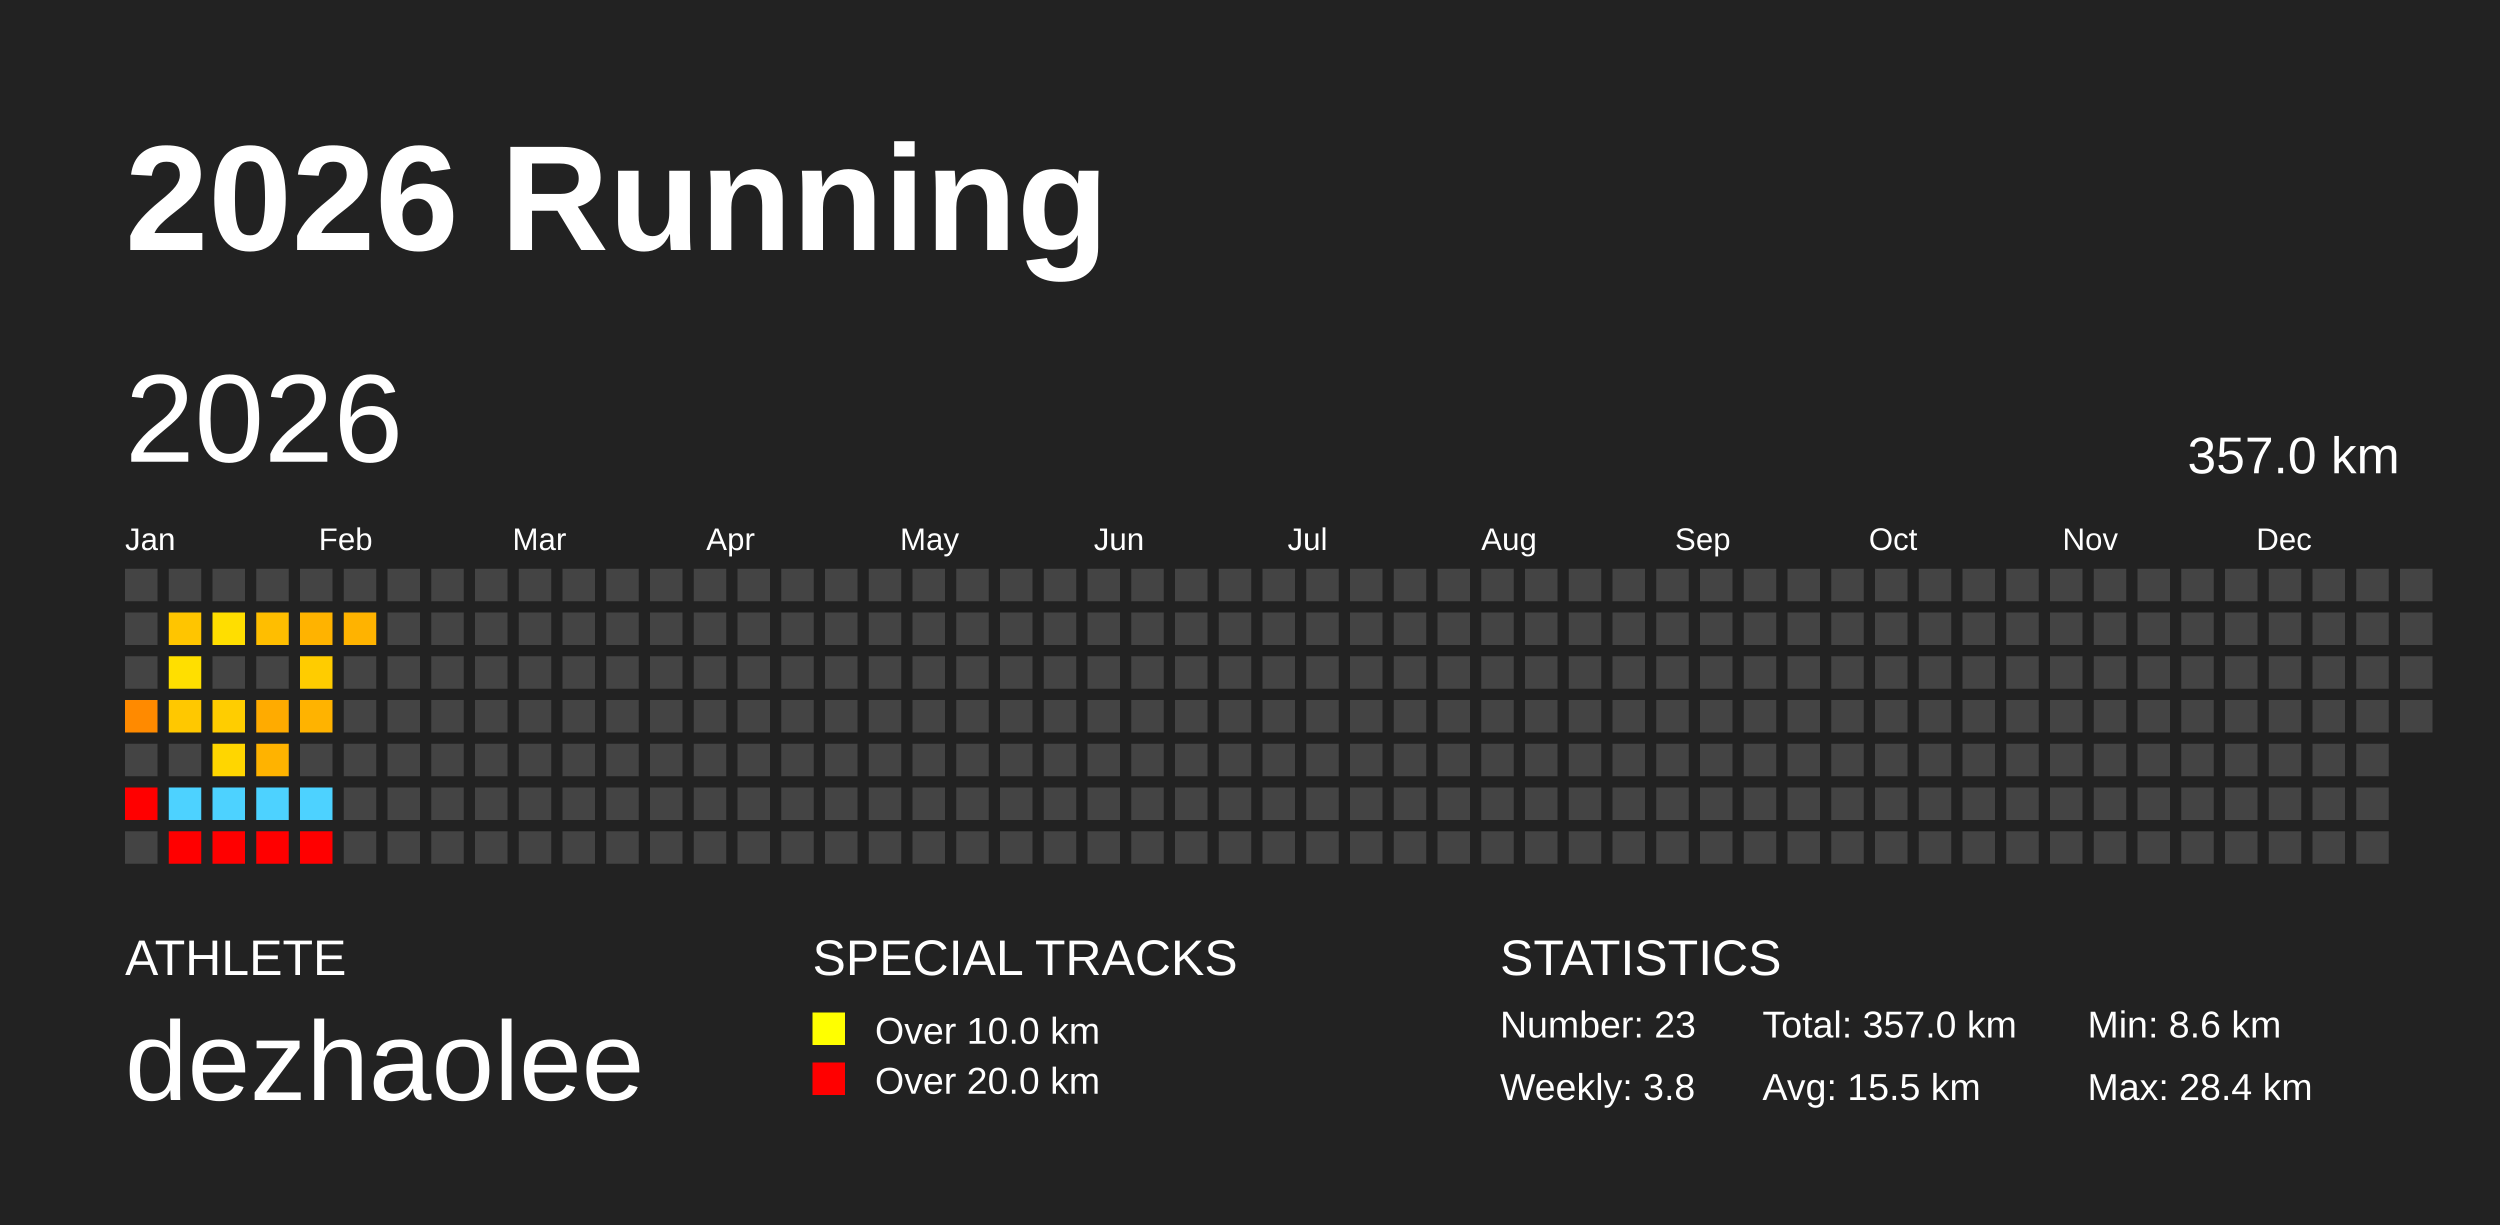
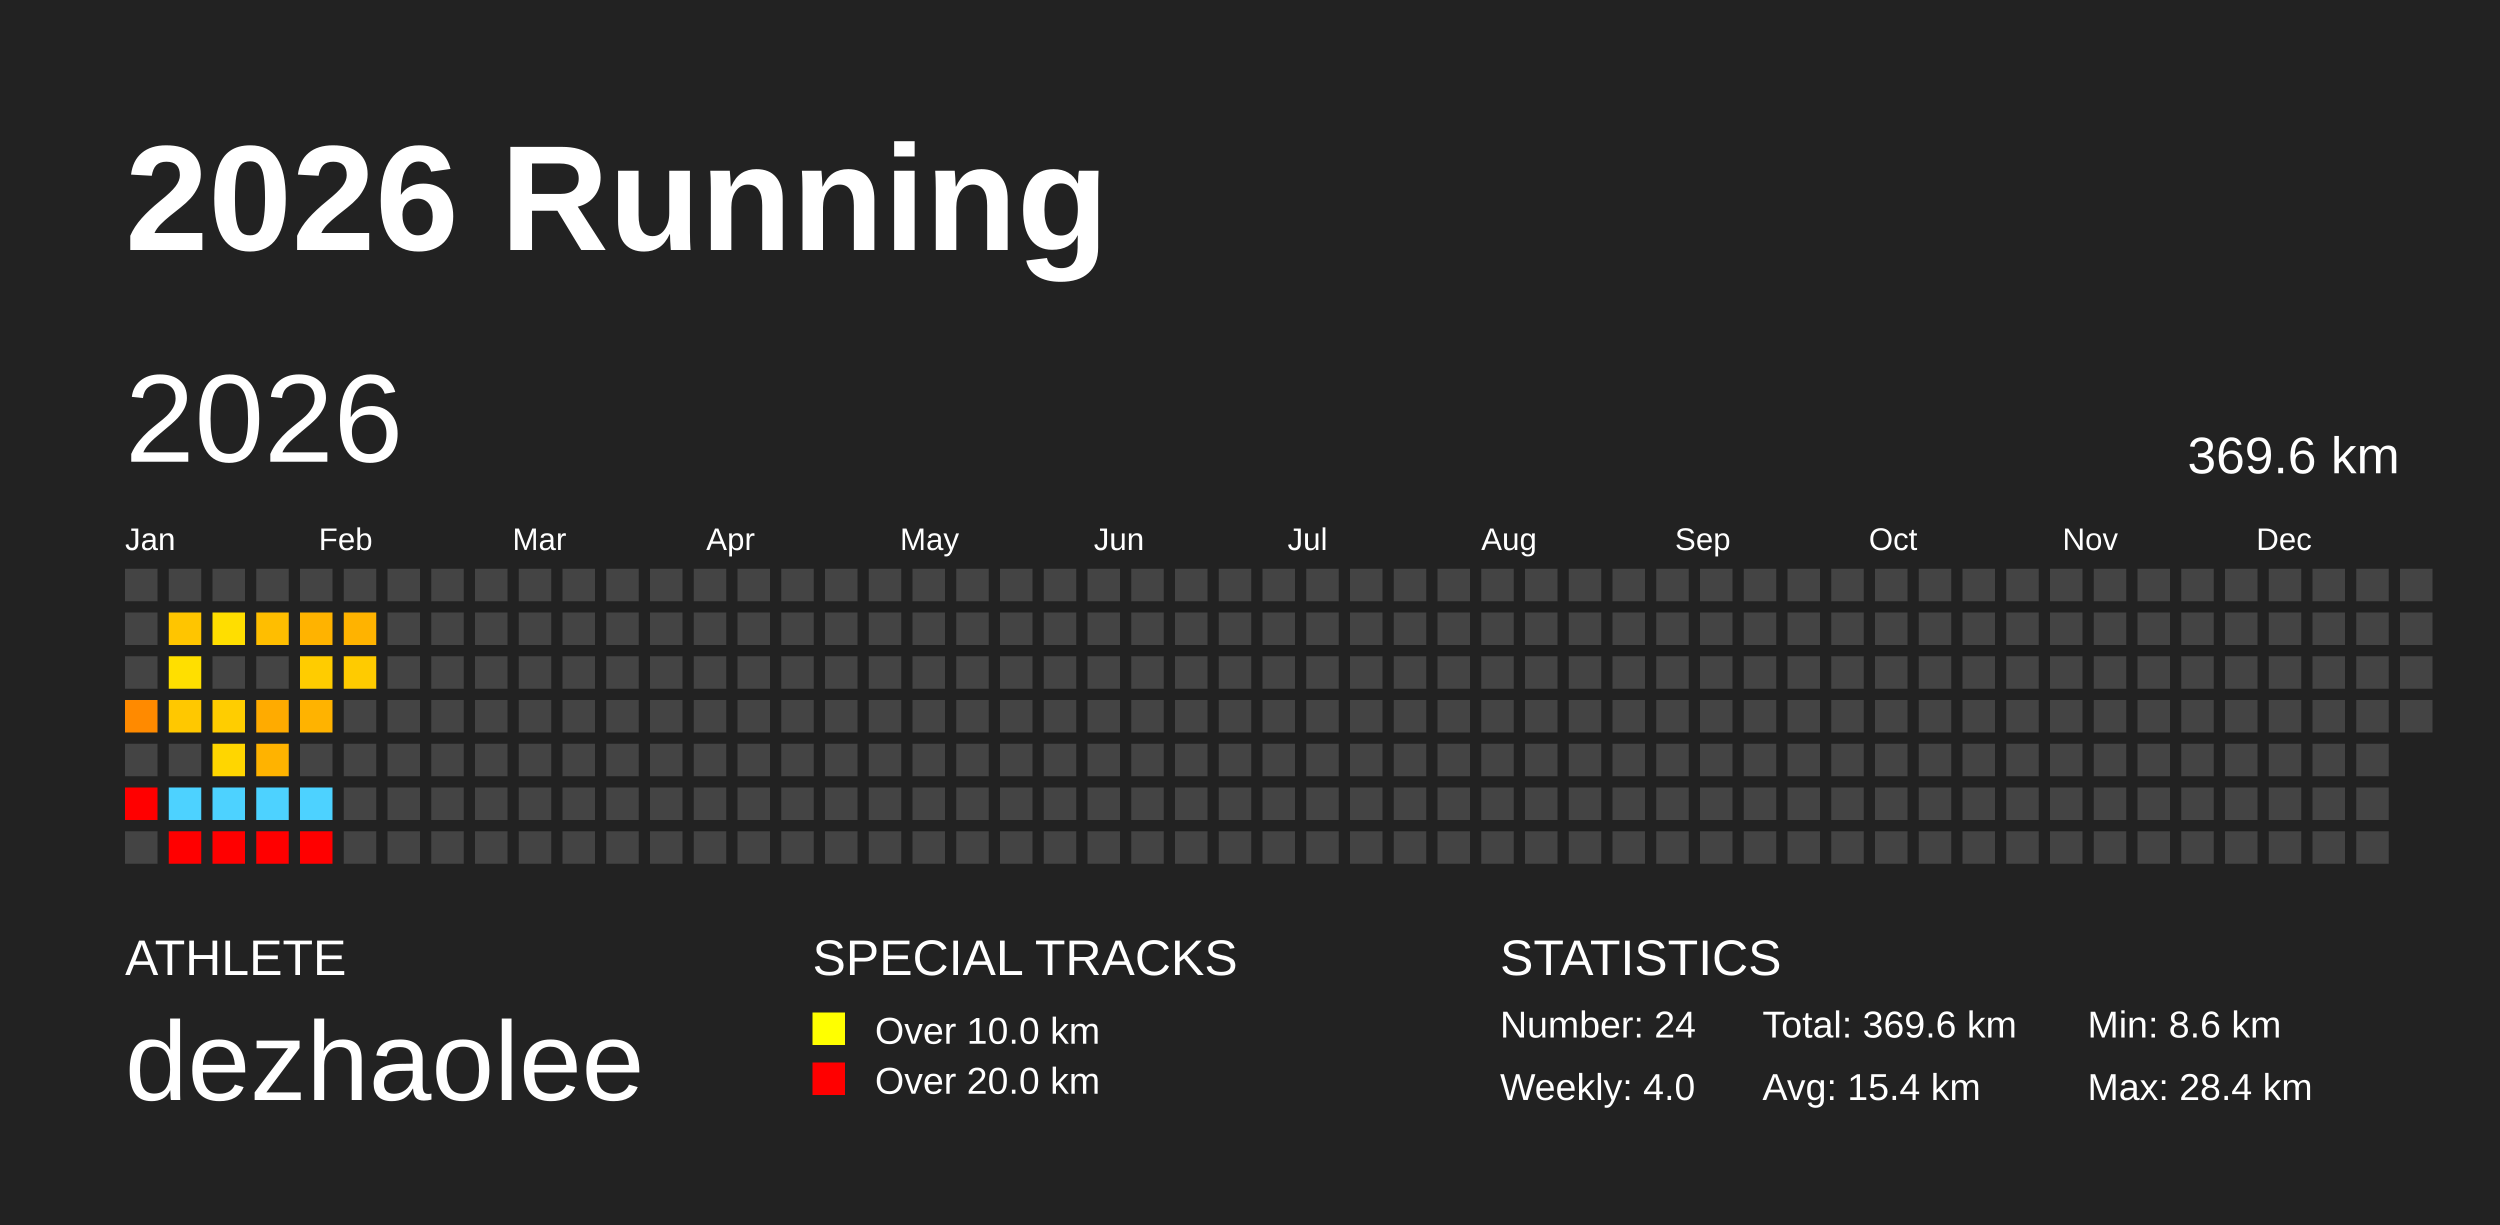
<svg xmlns="http://www.w3.org/2000/svg" baseProfile="full" height="98mm" version="1.1" viewBox="0,0,200,98" width="200mm">
  <defs />
  <rect fill="#222222" height="98" width="200" x="0" y="0" />
  <text fill="#FFFFFF" style="font-size:12px; font-family:Arial; font-weight:bold;" x="10" y="20">2026 Running</text>
  <text fill="#FFFFFF" style="font-size:4px; font-family:Arial" x="10" y="78">ATHLETE</text>
  <text fill="#FFFFFF" style="font-size:9px; font-family:Arial" x="10" y="88">dezhaolee</text>
  <text fill="#FFFFFF" style="font-size:4px; font-family:Arial" x="65" y="78">SPECIAL TRACKS</text>
  <rect fill="yellow" height="2.6" width="2.6" x="65" y="81" />
  <text fill="#FFFFFF" style="font-size:3px; font-family:Arial" x="70" y="83.5">Over 10.0 km</text>
  <rect fill="red" height="2.6" width="2.6" x="65" y="85" />
  <text fill="#FFFFFF" style="font-size:3px; font-family:Arial" x="70" y="87.5">Over 20.0 km</text>
  <text fill="#FFFFFF" style="font-size:4px; font-family:Arial" x="120" y="78">STATISTICS</text>
-   <text fill="#FFFFFF" style="font-size:3px; font-family:Arial" x="120" y="83">Number: 23</text>
-   <text fill="#FFFFFF" style="font-size:3px; font-family:Arial" x="120" y="88">Weekly: 3.8</text>
-   <text fill="#FFFFFF" style="font-size:3px; font-family:Arial" x="141" y="83">Total: 357.0 km</text>
-   <text fill="#FFFFFF" style="font-size:3px; font-family:Arial" x="141" y="88">Avg: 15.5 km</text>
+   <text fill="#FFFFFF" style="font-size:3px; font-family:Arial" x="120" y="83">Number: 24</text>
+   <text fill="#FFFFFF" style="font-size:3px; font-family:Arial" x="120" y="88">Weekly: 4.0</text>
+   <text fill="#FFFFFF" style="font-size:3px; font-family:Arial" x="141" y="83">Total: 369.6 km</text>
+   <text fill="#FFFFFF" style="font-size:3px; font-family:Arial" x="141" y="88">Avg: 15.4 km</text>
  <text fill="#FFFFFF" style="font-size:3px; font-family:Arial" x="167" y="83">Min: 8.6 km</text>
  <text fill="#FFFFFF" style="font-size:3px; font-family:Arial" x="167" y="88">Max: 28.4 km</text>
  <text dominant-baseline="hanging" fill="#FFFFFF" style="font-size:10.0px; font-family:Arial;" x="10" y="30">2026</text>
-   <text dominant-baseline="hanging" fill="#FFFFFF" style="font-size:4.125px; font-family:Arial;" x="175" y="35">357.0 km</text>
+   <text dominant-baseline="hanging" fill="#FFFFFF" style="font-size:4.125px; font-family:Arial;" x="175" y="35">369.6 km</text>
  <text fill="#FFFFFF" style="font-size:2.5px; font-family:Arial" x="10.0" y="44">Jan</text>
  <text fill="#FFFFFF" style="font-size:2.5px; font-family:Arial" x="25.5" y="44">Feb</text>
  <text fill="#FFFFFF" style="font-size:2.5px; font-family:Arial" x="41.0" y="44">Mar</text>
  <text fill="#FFFFFF" style="font-size:2.5px; font-family:Arial" x="56.5" y="44">Apr</text>
  <text fill="#FFFFFF" style="font-size:2.5px; font-family:Arial" x="72.0" y="44">May</text>
  <text fill="#FFFFFF" style="font-size:2.5px; font-family:Arial" x="87.5" y="44">Jun</text>
  <text fill="#FFFFFF" style="font-size:2.5px; font-family:Arial" x="103.0" y="44">Jul</text>
  <text fill="#FFFFFF" style="font-size:2.5px; font-family:Arial" x="118.5" y="44">Aug</text>
  <text fill="#FFFFFF" style="font-size:2.5px; font-family:Arial" x="134.0" y="44">Sep</text>
  <text fill="#FFFFFF" style="font-size:2.5px; font-family:Arial" x="149.5" y="44">Oct</text>
  <text fill="#FFFFFF" style="font-size:2.5px; font-family:Arial" x="165.0" y="44">Nov</text>
  <text fill="#FFFFFF" style="font-size:2.5px; font-family:Arial" x="180.5" y="44">Dec</text>
  <rect fill="#444444" height="2.6" width="2.6" x="10.0" y="45.5" />
  <rect fill="#444444" height="2.6" width="2.6" x="10.0" y="49.0" />
  <rect fill="#444444" height="2.6" width="2.6" x="10.0" y="52.5" />
  <rect fill="#ff8a00" height="2.6" width="2.6" x="10.0" y="56.0" />
  <rect fill="#444444" height="2.6" width="2.6" x="10.0" y="59.5" />
  <rect fill="red" height="2.6" width="2.6" x="10.0" y="63.0" />
  <rect fill="#444444" height="2.6" width="2.6" x="10.0" y="66.5" />
  <rect fill="#444444" height="2.6" width="2.6" x="13.5" y="45.5" />
  <rect fill="#ffc500" height="2.6" width="2.6" x="13.5" y="49.0" />
  <rect fill="#ffdf00" height="2.6" width="2.6" x="13.5" y="52.5" />
  <rect fill="#ffc800" height="2.6" width="2.6" x="13.5" y="56.0" />
  <rect fill="#444444" height="2.6" width="2.6" x="13.5" y="59.5" />
  <rect fill="#4dd2ff" height="2.6" width="2.6" x="13.5" y="63.0" />
  <rect fill="red" height="2.6" width="2.6" x="13.5" y="66.5" />
  <rect fill="#444444" height="2.6" width="2.6" x="17.0" y="45.5" />
  <rect fill="#ffde00" height="2.6" width="2.6" x="17.0" y="49.0" />
  <rect fill="#444444" height="2.6" width="2.6" x="17.0" y="52.5" />
  <rect fill="#ffcd00" height="2.6" width="2.6" x="17.0" y="56.0" />
  <rect fill="#ffd600" height="2.6" width="2.6" x="17.0" y="59.5" />
  <rect fill="#4dd2ff" height="2.6" width="2.6" x="17.0" y="63.0" />
  <rect fill="red" height="2.6" width="2.6" x="17.0" y="66.5" />
  <rect fill="#444444" height="2.6" width="2.6" x="20.5" y="45.5" />
  <rect fill="#ffbe00" height="2.6" width="2.6" x="20.5" y="49.0" />
  <rect fill="#444444" height="2.6" width="2.6" x="20.5" y="52.5" />
  <rect fill="#ffab00" height="2.6" width="2.6" x="20.5" y="56.0" />
  <rect fill="#ffb300" height="2.6" width="2.6" x="20.5" y="59.5" />
  <rect fill="#4dd2ff" height="2.6" width="2.6" x="20.5" y="63.0" />
  <rect fill="red" height="2.6" width="2.6" x="20.5" y="66.5" />
  <rect fill="#444444" height="2.6" width="2.6" x="24.0" y="45.5" />
  <rect fill="#ffb300" height="2.6" width="2.6" x="24.0" y="49.0" />
  <rect fill="#ffcc00" height="2.6" width="2.6" x="24.0" y="52.5" />
  <rect fill="#ffb300" height="2.6" width="2.6" x="24.0" y="56.0" />
  <rect fill="#444444" height="2.6" width="2.6" x="24.0" y="59.5" />
  <rect fill="#4dd2ff" height="2.6" width="2.6" x="24.0" y="63.0" />
  <rect fill="red" height="2.6" width="2.6" x="24.0" y="66.5" />
  <rect fill="#444444" height="2.6" width="2.6" x="27.5" y="45.5" />
  <rect fill="#ffb300" height="2.6" width="2.6" x="27.5" y="49.0" />
-   <rect fill="#444444" height="2.6" width="2.6" x="27.5" y="52.5" />
+   <rect fill="#ffcb00" height="2.6" width="2.6" x="27.5" y="52.5" />
  <rect fill="#444444" height="2.6" width="2.6" x="27.5" y="56.0" />
  <rect fill="#444444" height="2.6" width="2.6" x="27.5" y="59.5" />
  <rect fill="#444444" height="2.6" width="2.6" x="27.5" y="63.0" />
  <rect fill="#444444" height="2.6" width="2.6" x="27.5" y="66.5" />
  <rect fill="#444444" height="2.6" width="2.6" x="31.0" y="45.5" />
  <rect fill="#444444" height="2.6" width="2.6" x="31.0" y="49.0" />
  <rect fill="#444444" height="2.6" width="2.6" x="31.0" y="52.5" />
  <rect fill="#444444" height="2.6" width="2.6" x="31.0" y="56.0" />
  <rect fill="#444444" height="2.6" width="2.6" x="31.0" y="59.5" />
  <rect fill="#444444" height="2.6" width="2.6" x="31.0" y="63.0" />
  <rect fill="#444444" height="2.6" width="2.6" x="31.0" y="66.5" />
  <rect fill="#444444" height="2.6" width="2.6" x="34.5" y="45.5" />
  <rect fill="#444444" height="2.6" width="2.6" x="34.5" y="49.0" />
  <rect fill="#444444" height="2.6" width="2.6" x="34.5" y="52.5" />
  <rect fill="#444444" height="2.6" width="2.6" x="34.5" y="56.0" />
  <rect fill="#444444" height="2.6" width="2.6" x="34.5" y="59.5" />
  <rect fill="#444444" height="2.6" width="2.6" x="34.5" y="63.0" />
  <rect fill="#444444" height="2.6" width="2.6" x="34.5" y="66.5" />
  <rect fill="#444444" height="2.6" width="2.6" x="38.0" y="45.5" />
  <rect fill="#444444" height="2.6" width="2.6" x="38.0" y="49.0" />
  <rect fill="#444444" height="2.6" width="2.6" x="38.0" y="52.5" />
  <rect fill="#444444" height="2.6" width="2.6" x="38.0" y="56.0" />
  <rect fill="#444444" height="2.6" width="2.6" x="38.0" y="59.5" />
  <rect fill="#444444" height="2.6" width="2.6" x="38.0" y="63.0" />
  <rect fill="#444444" height="2.6" width="2.6" x="38.0" y="66.5" />
  <rect fill="#444444" height="2.6" width="2.6" x="41.5" y="45.5" />
  <rect fill="#444444" height="2.6" width="2.6" x="41.5" y="49.0" />
  <rect fill="#444444" height="2.6" width="2.6" x="41.5" y="52.5" />
  <rect fill="#444444" height="2.6" width="2.6" x="41.5" y="56.0" />
  <rect fill="#444444" height="2.6" width="2.6" x="41.5" y="59.5" />
  <rect fill="#444444" height="2.6" width="2.6" x="41.5" y="63.0" />
  <rect fill="#444444" height="2.6" width="2.6" x="41.5" y="66.5" />
  <rect fill="#444444" height="2.6" width="2.6" x="45.0" y="45.5" />
  <rect fill="#444444" height="2.6" width="2.6" x="45.0" y="49.0" />
  <rect fill="#444444" height="2.6" width="2.6" x="45.0" y="52.5" />
  <rect fill="#444444" height="2.6" width="2.6" x="45.0" y="56.0" />
  <rect fill="#444444" height="2.6" width="2.6" x="45.0" y="59.5" />
  <rect fill="#444444" height="2.6" width="2.6" x="45.0" y="63.0" />
  <rect fill="#444444" height="2.6" width="2.6" x="45.0" y="66.5" />
  <rect fill="#444444" height="2.6" width="2.6" x="48.5" y="45.5" />
  <rect fill="#444444" height="2.6" width="2.6" x="48.5" y="49.0" />
  <rect fill="#444444" height="2.6" width="2.6" x="48.5" y="52.5" />
  <rect fill="#444444" height="2.6" width="2.6" x="48.5" y="56.0" />
  <rect fill="#444444" height="2.6" width="2.6" x="48.5" y="59.5" />
  <rect fill="#444444" height="2.6" width="2.6" x="48.5" y="63.0" />
  <rect fill="#444444" height="2.6" width="2.6" x="48.5" y="66.5" />
  <rect fill="#444444" height="2.6" width="2.6" x="52.0" y="45.5" />
  <rect fill="#444444" height="2.6" width="2.6" x="52.0" y="49.0" />
  <rect fill="#444444" height="2.6" width="2.6" x="52.0" y="52.5" />
  <rect fill="#444444" height="2.6" width="2.6" x="52.0" y="56.0" />
  <rect fill="#444444" height="2.6" width="2.6" x="52.0" y="59.5" />
  <rect fill="#444444" height="2.6" width="2.6" x="52.0" y="63.0" />
  <rect fill="#444444" height="2.6" width="2.6" x="52.0" y="66.5" />
  <rect fill="#444444" height="2.6" width="2.6" x="55.5" y="45.5" />
  <rect fill="#444444" height="2.6" width="2.6" x="55.5" y="49.0" />
  <rect fill="#444444" height="2.6" width="2.6" x="55.5" y="52.5" />
  <rect fill="#444444" height="2.6" width="2.6" x="55.5" y="56.0" />
  <rect fill="#444444" height="2.6" width="2.6" x="55.5" y="59.5" />
  <rect fill="#444444" height="2.6" width="2.6" x="55.5" y="63.0" />
  <rect fill="#444444" height="2.6" width="2.6" x="55.5" y="66.5" />
  <rect fill="#444444" height="2.6" width="2.6" x="59.0" y="45.5" />
  <rect fill="#444444" height="2.6" width="2.6" x="59.0" y="49.0" />
  <rect fill="#444444" height="2.6" width="2.6" x="59.0" y="52.5" />
  <rect fill="#444444" height="2.6" width="2.6" x="59.0" y="56.0" />
  <rect fill="#444444" height="2.6" width="2.6" x="59.0" y="59.5" />
  <rect fill="#444444" height="2.6" width="2.6" x="59.0" y="63.0" />
  <rect fill="#444444" height="2.6" width="2.6" x="59.0" y="66.5" />
  <rect fill="#444444" height="2.6" width="2.6" x="62.5" y="45.5" />
  <rect fill="#444444" height="2.6" width="2.6" x="62.5" y="49.0" />
  <rect fill="#444444" height="2.6" width="2.6" x="62.5" y="52.5" />
  <rect fill="#444444" height="2.6" width="2.6" x="62.5" y="56.0" />
  <rect fill="#444444" height="2.6" width="2.6" x="62.5" y="59.5" />
  <rect fill="#444444" height="2.6" width="2.6" x="62.5" y="63.0" />
  <rect fill="#444444" height="2.6" width="2.6" x="62.5" y="66.5" />
  <rect fill="#444444" height="2.6" width="2.6" x="66.0" y="45.5" />
  <rect fill="#444444" height="2.6" width="2.6" x="66.0" y="49.0" />
  <rect fill="#444444" height="2.6" width="2.6" x="66.0" y="52.5" />
  <rect fill="#444444" height="2.6" width="2.6" x="66.0" y="56.0" />
  <rect fill="#444444" height="2.6" width="2.6" x="66.0" y="59.5" />
  <rect fill="#444444" height="2.6" width="2.6" x="66.0" y="63.0" />
  <rect fill="#444444" height="2.6" width="2.6" x="66.0" y="66.5" />
  <rect fill="#444444" height="2.6" width="2.6" x="69.5" y="45.5" />
  <rect fill="#444444" height="2.6" width="2.6" x="69.5" y="49.0" />
  <rect fill="#444444" height="2.6" width="2.6" x="69.5" y="52.5" />
  <rect fill="#444444" height="2.6" width="2.6" x="69.5" y="56.0" />
  <rect fill="#444444" height="2.6" width="2.6" x="69.5" y="59.5" />
  <rect fill="#444444" height="2.6" width="2.6" x="69.5" y="63.0" />
  <rect fill="#444444" height="2.6" width="2.6" x="69.5" y="66.5" />
  <rect fill="#444444" height="2.6" width="2.6" x="73.0" y="45.5" />
  <rect fill="#444444" height="2.6" width="2.6" x="73.0" y="49.0" />
  <rect fill="#444444" height="2.6" width="2.6" x="73.0" y="52.5" />
  <rect fill="#444444" height="2.6" width="2.6" x="73.0" y="56.0" />
  <rect fill="#444444" height="2.6" width="2.6" x="73.0" y="59.5" />
  <rect fill="#444444" height="2.6" width="2.6" x="73.0" y="63.0" />
  <rect fill="#444444" height="2.6" width="2.6" x="73.0" y="66.5" />
  <rect fill="#444444" height="2.6" width="2.6" x="76.5" y="45.5" />
  <rect fill="#444444" height="2.6" width="2.6" x="76.5" y="49.0" />
  <rect fill="#444444" height="2.6" width="2.6" x="76.5" y="52.5" />
  <rect fill="#444444" height="2.6" width="2.6" x="76.5" y="56.0" />
  <rect fill="#444444" height="2.6" width="2.6" x="76.5" y="59.5" />
  <rect fill="#444444" height="2.6" width="2.6" x="76.5" y="63.0" />
  <rect fill="#444444" height="2.6" width="2.6" x="76.5" y="66.5" />
  <rect fill="#444444" height="2.6" width="2.6" x="80.0" y="45.5" />
  <rect fill="#444444" height="2.6" width="2.6" x="80.0" y="49.0" />
  <rect fill="#444444" height="2.6" width="2.6" x="80.0" y="52.5" />
  <rect fill="#444444" height="2.6" width="2.6" x="80.0" y="56.0" />
  <rect fill="#444444" height="2.6" width="2.6" x="80.0" y="59.5" />
  <rect fill="#444444" height="2.6" width="2.6" x="80.0" y="63.0" />
  <rect fill="#444444" height="2.6" width="2.6" x="80.0" y="66.5" />
  <rect fill="#444444" height="2.6" width="2.6" x="83.5" y="45.5" />
  <rect fill="#444444" height="2.6" width="2.6" x="83.5" y="49.0" />
  <rect fill="#444444" height="2.6" width="2.6" x="83.5" y="52.5" />
  <rect fill="#444444" height="2.6" width="2.6" x="83.5" y="56.0" />
  <rect fill="#444444" height="2.6" width="2.6" x="83.5" y="59.5" />
  <rect fill="#444444" height="2.6" width="2.6" x="83.5" y="63.0" />
  <rect fill="#444444" height="2.6" width="2.6" x="83.5" y="66.5" />
  <rect fill="#444444" height="2.6" width="2.6" x="87.0" y="45.5" />
  <rect fill="#444444" height="2.6" width="2.6" x="87.0" y="49.0" />
  <rect fill="#444444" height="2.6" width="2.6" x="87.0" y="52.5" />
  <rect fill="#444444" height="2.6" width="2.6" x="87.0" y="56.0" />
  <rect fill="#444444" height="2.6" width="2.6" x="87.0" y="59.5" />
  <rect fill="#444444" height="2.6" width="2.6" x="87.0" y="63.0" />
  <rect fill="#444444" height="2.6" width="2.6" x="87.0" y="66.5" />
  <rect fill="#444444" height="2.6" width="2.6" x="90.5" y="45.5" />
  <rect fill="#444444" height="2.6" width="2.6" x="90.5" y="49.0" />
  <rect fill="#444444" height="2.6" width="2.6" x="90.5" y="52.5" />
  <rect fill="#444444" height="2.6" width="2.6" x="90.5" y="56.0" />
  <rect fill="#444444" height="2.6" width="2.6" x="90.5" y="59.5" />
  <rect fill="#444444" height="2.6" width="2.6" x="90.5" y="63.0" />
  <rect fill="#444444" height="2.6" width="2.6" x="90.5" y="66.5" />
  <rect fill="#444444" height="2.6" width="2.6" x="94.0" y="45.5" />
  <rect fill="#444444" height="2.6" width="2.6" x="94.0" y="49.0" />
  <rect fill="#444444" height="2.6" width="2.6" x="94.0" y="52.5" />
  <rect fill="#444444" height="2.6" width="2.6" x="94.0" y="56.0" />
  <rect fill="#444444" height="2.6" width="2.6" x="94.0" y="59.5" />
  <rect fill="#444444" height="2.6" width="2.6" x="94.0" y="63.0" />
  <rect fill="#444444" height="2.6" width="2.6" x="94.0" y="66.5" />
  <rect fill="#444444" height="2.6" width="2.6" x="97.5" y="45.5" />
  <rect fill="#444444" height="2.6" width="2.6" x="97.5" y="49.0" />
  <rect fill="#444444" height="2.6" width="2.6" x="97.5" y="52.5" />
  <rect fill="#444444" height="2.6" width="2.6" x="97.5" y="56.0" />
  <rect fill="#444444" height="2.6" width="2.6" x="97.5" y="59.5" />
  <rect fill="#444444" height="2.6" width="2.6" x="97.5" y="63.0" />
  <rect fill="#444444" height="2.6" width="2.6" x="97.5" y="66.5" />
  <rect fill="#444444" height="2.6" width="2.6" x="101.0" y="45.5" />
  <rect fill="#444444" height="2.6" width="2.6" x="101.0" y="49.0" />
  <rect fill="#444444" height="2.6" width="2.6" x="101.0" y="52.5" />
  <rect fill="#444444" height="2.6" width="2.6" x="101.0" y="56.0" />
  <rect fill="#444444" height="2.6" width="2.6" x="101.0" y="59.5" />
  <rect fill="#444444" height="2.6" width="2.6" x="101.0" y="63.0" />
  <rect fill="#444444" height="2.6" width="2.6" x="101.0" y="66.5" />
  <rect fill="#444444" height="2.6" width="2.6" x="104.5" y="45.5" />
  <rect fill="#444444" height="2.6" width="2.6" x="104.5" y="49.0" />
  <rect fill="#444444" height="2.6" width="2.6" x="104.5" y="52.5" />
  <rect fill="#444444" height="2.6" width="2.6" x="104.5" y="56.0" />
  <rect fill="#444444" height="2.6" width="2.6" x="104.5" y="59.5" />
  <rect fill="#444444" height="2.6" width="2.6" x="104.5" y="63.0" />
  <rect fill="#444444" height="2.6" width="2.6" x="104.5" y="66.5" />
  <rect fill="#444444" height="2.6" width="2.6" x="108.0" y="45.5" />
  <rect fill="#444444" height="2.6" width="2.6" x="108.0" y="49.0" />
  <rect fill="#444444" height="2.6" width="2.6" x="108.0" y="52.5" />
  <rect fill="#444444" height="2.6" width="2.6" x="108.0" y="56.0" />
  <rect fill="#444444" height="2.6" width="2.6" x="108.0" y="59.5" />
  <rect fill="#444444" height="2.6" width="2.6" x="108.0" y="63.0" />
  <rect fill="#444444" height="2.6" width="2.6" x="108.0" y="66.5" />
  <rect fill="#444444" height="2.6" width="2.6" x="111.5" y="45.5" />
  <rect fill="#444444" height="2.6" width="2.6" x="111.5" y="49.0" />
  <rect fill="#444444" height="2.6" width="2.6" x="111.5" y="52.5" />
  <rect fill="#444444" height="2.6" width="2.6" x="111.5" y="56.0" />
  <rect fill="#444444" height="2.6" width="2.6" x="111.5" y="59.5" />
  <rect fill="#444444" height="2.6" width="2.6" x="111.5" y="63.0" />
  <rect fill="#444444" height="2.6" width="2.6" x="111.5" y="66.5" />
  <rect fill="#444444" height="2.6" width="2.6" x="115.0" y="45.5" />
  <rect fill="#444444" height="2.6" width="2.6" x="115.0" y="49.0" />
  <rect fill="#444444" height="2.6" width="2.6" x="115.0" y="52.5" />
  <rect fill="#444444" height="2.6" width="2.6" x="115.0" y="56.0" />
  <rect fill="#444444" height="2.6" width="2.6" x="115.0" y="59.5" />
  <rect fill="#444444" height="2.6" width="2.6" x="115.0" y="63.0" />
  <rect fill="#444444" height="2.6" width="2.6" x="115.0" y="66.5" />
  <rect fill="#444444" height="2.6" width="2.6" x="118.5" y="45.5" />
  <rect fill="#444444" height="2.6" width="2.6" x="118.5" y="49.0" />
  <rect fill="#444444" height="2.6" width="2.6" x="118.5" y="52.5" />
  <rect fill="#444444" height="2.6" width="2.6" x="118.5" y="56.0" />
  <rect fill="#444444" height="2.6" width="2.6" x="118.5" y="59.5" />
  <rect fill="#444444" height="2.6" width="2.6" x="118.5" y="63.0" />
  <rect fill="#444444" height="2.6" width="2.6" x="118.5" y="66.5" />
  <rect fill="#444444" height="2.6" width="2.6" x="122.0" y="45.5" />
  <rect fill="#444444" height="2.6" width="2.6" x="122.0" y="49.0" />
  <rect fill="#444444" height="2.6" width="2.6" x="122.0" y="52.5" />
  <rect fill="#444444" height="2.6" width="2.6" x="122.0" y="56.0" />
  <rect fill="#444444" height="2.6" width="2.6" x="122.0" y="59.5" />
  <rect fill="#444444" height="2.6" width="2.6" x="122.0" y="63.0" />
  <rect fill="#444444" height="2.6" width="2.6" x="122.0" y="66.5" />
  <rect fill="#444444" height="2.6" width="2.6" x="125.5" y="45.5" />
  <rect fill="#444444" height="2.6" width="2.6" x="125.5" y="49.0" />
  <rect fill="#444444" height="2.6" width="2.6" x="125.5" y="52.5" />
  <rect fill="#444444" height="2.6" width="2.6" x="125.5" y="56.0" />
  <rect fill="#444444" height="2.6" width="2.6" x="125.5" y="59.5" />
  <rect fill="#444444" height="2.6" width="2.6" x="125.5" y="63.0" />
  <rect fill="#444444" height="2.6" width="2.6" x="125.5" y="66.5" />
  <rect fill="#444444" height="2.6" width="2.6" x="129.0" y="45.5" />
  <rect fill="#444444" height="2.6" width="2.6" x="129.0" y="49.0" />
  <rect fill="#444444" height="2.6" width="2.6" x="129.0" y="52.5" />
  <rect fill="#444444" height="2.6" width="2.6" x="129.0" y="56.0" />
  <rect fill="#444444" height="2.6" width="2.6" x="129.0" y="59.5" />
  <rect fill="#444444" height="2.6" width="2.6" x="129.0" y="63.0" />
  <rect fill="#444444" height="2.6" width="2.6" x="129.0" y="66.5" />
  <rect fill="#444444" height="2.6" width="2.6" x="132.5" y="45.5" />
  <rect fill="#444444" height="2.6" width="2.6" x="132.5" y="49.0" />
  <rect fill="#444444" height="2.6" width="2.6" x="132.5" y="52.5" />
  <rect fill="#444444" height="2.6" width="2.6" x="132.5" y="56.0" />
  <rect fill="#444444" height="2.6" width="2.6" x="132.5" y="59.5" />
  <rect fill="#444444" height="2.6" width="2.6" x="132.5" y="63.0" />
  <rect fill="#444444" height="2.6" width="2.6" x="132.5" y="66.5" />
  <rect fill="#444444" height="2.6" width="2.6" x="136.0" y="45.5" />
  <rect fill="#444444" height="2.6" width="2.6" x="136.0" y="49.0" />
  <rect fill="#444444" height="2.6" width="2.6" x="136.0" y="52.5" />
  <rect fill="#444444" height="2.6" width="2.6" x="136.0" y="56.0" />
  <rect fill="#444444" height="2.6" width="2.6" x="136.0" y="59.5" />
  <rect fill="#444444" height="2.6" width="2.6" x="136.0" y="63.0" />
  <rect fill="#444444" height="2.6" width="2.6" x="136.0" y="66.5" />
  <rect fill="#444444" height="2.6" width="2.6" x="139.5" y="45.5" />
  <rect fill="#444444" height="2.6" width="2.6" x="139.5" y="49.0" />
  <rect fill="#444444" height="2.6" width="2.6" x="139.5" y="52.5" />
  <rect fill="#444444" height="2.6" width="2.6" x="139.5" y="56.0" />
  <rect fill="#444444" height="2.6" width="2.6" x="139.5" y="59.5" />
  <rect fill="#444444" height="2.6" width="2.6" x="139.5" y="63.0" />
  <rect fill="#444444" height="2.6" width="2.6" x="139.5" y="66.5" />
  <rect fill="#444444" height="2.6" width="2.6" x="143.0" y="45.5" />
  <rect fill="#444444" height="2.6" width="2.6" x="143.0" y="49.0" />
  <rect fill="#444444" height="2.6" width="2.6" x="143.0" y="52.5" />
  <rect fill="#444444" height="2.6" width="2.6" x="143.0" y="56.0" />
  <rect fill="#444444" height="2.6" width="2.6" x="143.0" y="59.5" />
  <rect fill="#444444" height="2.6" width="2.6" x="143.0" y="63.0" />
  <rect fill="#444444" height="2.6" width="2.6" x="143.0" y="66.5" />
  <rect fill="#444444" height="2.6" width="2.6" x="146.5" y="45.5" />
  <rect fill="#444444" height="2.6" width="2.6" x="146.5" y="49.0" />
  <rect fill="#444444" height="2.6" width="2.6" x="146.5" y="52.5" />
  <rect fill="#444444" height="2.6" width="2.6" x="146.5" y="56.0" />
  <rect fill="#444444" height="2.6" width="2.6" x="146.5" y="59.5" />
  <rect fill="#444444" height="2.6" width="2.6" x="146.5" y="63.0" />
  <rect fill="#444444" height="2.6" width="2.6" x="146.5" y="66.5" />
  <rect fill="#444444" height="2.6" width="2.6" x="150.0" y="45.5" />
  <rect fill="#444444" height="2.6" width="2.6" x="150.0" y="49.0" />
  <rect fill="#444444" height="2.6" width="2.6" x="150.0" y="52.5" />
  <rect fill="#444444" height="2.6" width="2.6" x="150.0" y="56.0" />
  <rect fill="#444444" height="2.6" width="2.6" x="150.0" y="59.5" />
  <rect fill="#444444" height="2.6" width="2.6" x="150.0" y="63.0" />
  <rect fill="#444444" height="2.6" width="2.6" x="150.0" y="66.5" />
  <rect fill="#444444" height="2.6" width="2.6" x="153.5" y="45.5" />
  <rect fill="#444444" height="2.6" width="2.6" x="153.5" y="49.0" />
  <rect fill="#444444" height="2.6" width="2.6" x="153.5" y="52.5" />
  <rect fill="#444444" height="2.6" width="2.6" x="153.5" y="56.0" />
  <rect fill="#444444" height="2.6" width="2.6" x="153.5" y="59.5" />
  <rect fill="#444444" height="2.6" width="2.6" x="153.5" y="63.0" />
  <rect fill="#444444" height="2.6" width="2.6" x="153.5" y="66.5" />
  <rect fill="#444444" height="2.6" width="2.6" x="157.0" y="45.5" />
  <rect fill="#444444" height="2.6" width="2.6" x="157.0" y="49.0" />
  <rect fill="#444444" height="2.6" width="2.6" x="157.0" y="52.5" />
  <rect fill="#444444" height="2.6" width="2.6" x="157.0" y="56.0" />
  <rect fill="#444444" height="2.6" width="2.6" x="157.0" y="59.5" />
  <rect fill="#444444" height="2.6" width="2.6" x="157.0" y="63.0" />
  <rect fill="#444444" height="2.6" width="2.6" x="157.0" y="66.5" />
  <rect fill="#444444" height="2.6" width="2.6" x="160.5" y="45.5" />
  <rect fill="#444444" height="2.6" width="2.6" x="160.5" y="49.0" />
  <rect fill="#444444" height="2.6" width="2.6" x="160.5" y="52.5" />
  <rect fill="#444444" height="2.6" width="2.6" x="160.5" y="56.0" />
  <rect fill="#444444" height="2.6" width="2.6" x="160.5" y="59.5" />
  <rect fill="#444444" height="2.6" width="2.6" x="160.5" y="63.0" />
  <rect fill="#444444" height="2.6" width="2.6" x="160.5" y="66.5" />
  <rect fill="#444444" height="2.6" width="2.6" x="164.0" y="45.5" />
  <rect fill="#444444" height="2.6" width="2.6" x="164.0" y="49.0" />
  <rect fill="#444444" height="2.6" width="2.6" x="164.0" y="52.5" />
  <rect fill="#444444" height="2.6" width="2.6" x="164.0" y="56.0" />
  <rect fill="#444444" height="2.6" width="2.6" x="164.0" y="59.5" />
  <rect fill="#444444" height="2.6" width="2.6" x="164.0" y="63.0" />
  <rect fill="#444444" height="2.6" width="2.6" x="164.0" y="66.5" />
  <rect fill="#444444" height="2.6" width="2.6" x="167.5" y="45.5" />
  <rect fill="#444444" height="2.6" width="2.6" x="167.5" y="49.0" />
  <rect fill="#444444" height="2.6" width="2.6" x="167.5" y="52.5" />
  <rect fill="#444444" height="2.6" width="2.6" x="167.5" y="56.0" />
  <rect fill="#444444" height="2.6" width="2.6" x="167.5" y="59.5" />
  <rect fill="#444444" height="2.6" width="2.6" x="167.5" y="63.0" />
  <rect fill="#444444" height="2.6" width="2.6" x="167.5" y="66.5" />
  <rect fill="#444444" height="2.6" width="2.6" x="171.0" y="45.5" />
  <rect fill="#444444" height="2.6" width="2.6" x="171.0" y="49.0" />
  <rect fill="#444444" height="2.6" width="2.6" x="171.0" y="52.5" />
  <rect fill="#444444" height="2.6" width="2.6" x="171.0" y="56.0" />
  <rect fill="#444444" height="2.6" width="2.6" x="171.0" y="59.5" />
  <rect fill="#444444" height="2.6" width="2.6" x="171.0" y="63.0" />
  <rect fill="#444444" height="2.6" width="2.6" x="171.0" y="66.5" />
  <rect fill="#444444" height="2.6" width="2.6" x="174.5" y="45.5" />
  <rect fill="#444444" height="2.6" width="2.6" x="174.5" y="49.0" />
  <rect fill="#444444" height="2.6" width="2.6" x="174.5" y="52.5" />
  <rect fill="#444444" height="2.6" width="2.6" x="174.5" y="56.0" />
  <rect fill="#444444" height="2.6" width="2.6" x="174.5" y="59.5" />
  <rect fill="#444444" height="2.6" width="2.6" x="174.5" y="63.0" />
  <rect fill="#444444" height="2.6" width="2.6" x="174.5" y="66.5" />
  <rect fill="#444444" height="2.6" width="2.6" x="178.0" y="45.5" />
  <rect fill="#444444" height="2.6" width="2.6" x="178.0" y="49.0" />
  <rect fill="#444444" height="2.6" width="2.6" x="178.0" y="52.5" />
  <rect fill="#444444" height="2.6" width="2.6" x="178.0" y="56.0" />
  <rect fill="#444444" height="2.6" width="2.6" x="178.0" y="59.5" />
  <rect fill="#444444" height="2.6" width="2.6" x="178.0" y="63.0" />
  <rect fill="#444444" height="2.6" width="2.6" x="178.0" y="66.5" />
  <rect fill="#444444" height="2.6" width="2.6" x="181.5" y="45.5" />
  <rect fill="#444444" height="2.6" width="2.6" x="181.5" y="49.0" />
  <rect fill="#444444" height="2.6" width="2.6" x="181.5" y="52.5" />
  <rect fill="#444444" height="2.6" width="2.6" x="181.5" y="56.0" />
  <rect fill="#444444" height="2.6" width="2.6" x="181.5" y="59.5" />
  <rect fill="#444444" height="2.6" width="2.6" x="181.5" y="63.0" />
  <rect fill="#444444" height="2.6" width="2.6" x="181.5" y="66.5" />
  <rect fill="#444444" height="2.6" width="2.6" x="185.0" y="45.5" />
  <rect fill="#444444" height="2.6" width="2.6" x="185.0" y="49.0" />
  <rect fill="#444444" height="2.6" width="2.6" x="185.0" y="52.5" />
  <rect fill="#444444" height="2.6" width="2.6" x="185.0" y="56.0" />
  <rect fill="#444444" height="2.6" width="2.6" x="185.0" y="59.5" />
  <rect fill="#444444" height="2.6" width="2.6" x="185.0" y="63.0" />
  <rect fill="#444444" height="2.6" width="2.6" x="185.0" y="66.5" />
  <rect fill="#444444" height="2.6" width="2.6" x="188.5" y="45.5" />
  <rect fill="#444444" height="2.6" width="2.6" x="188.5" y="49.0" />
  <rect fill="#444444" height="2.6" width="2.6" x="188.5" y="52.5" />
  <rect fill="#444444" height="2.6" width="2.6" x="188.5" y="56.0" />
  <rect fill="#444444" height="2.6" width="2.6" x="188.5" y="59.5" />
  <rect fill="#444444" height="2.6" width="2.6" x="188.5" y="63.0" />
  <rect fill="#444444" height="2.6" width="2.6" x="188.5" y="66.5" />
  <rect fill="#444444" height="2.6" width="2.6" x="192.0" y="45.5" />
  <rect fill="#444444" height="2.6" width="2.6" x="192.0" y="49.0" />
  <rect fill="#444444" height="2.6" width="2.6" x="192.0" y="52.5" />
  <rect fill="#444444" height="2.6" width="2.6" x="192.0" y="56.0" />
</svg>
